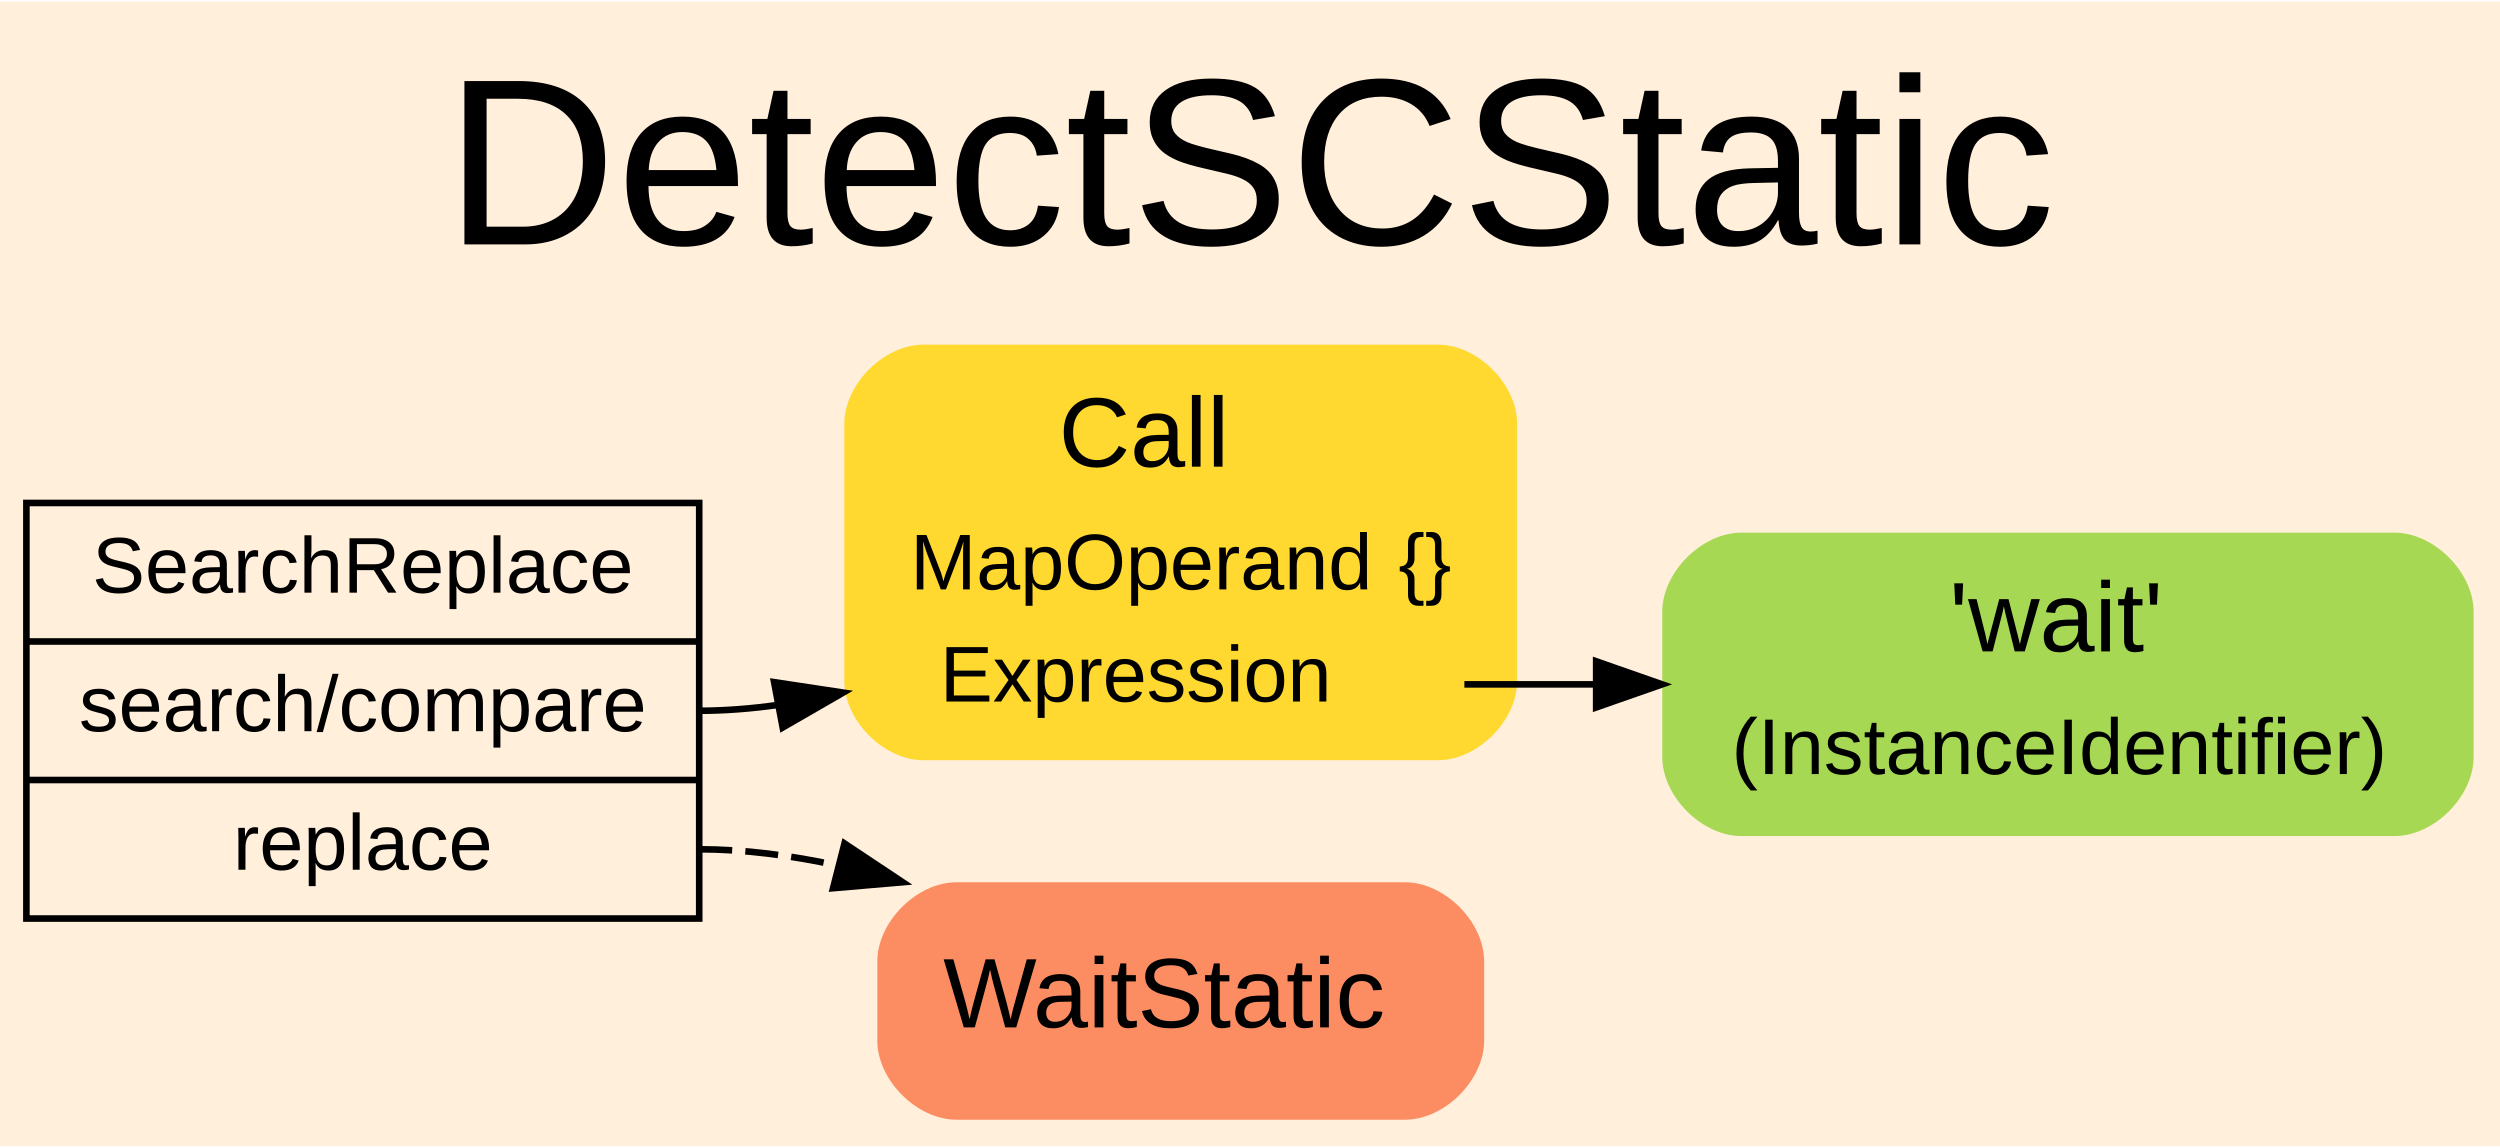
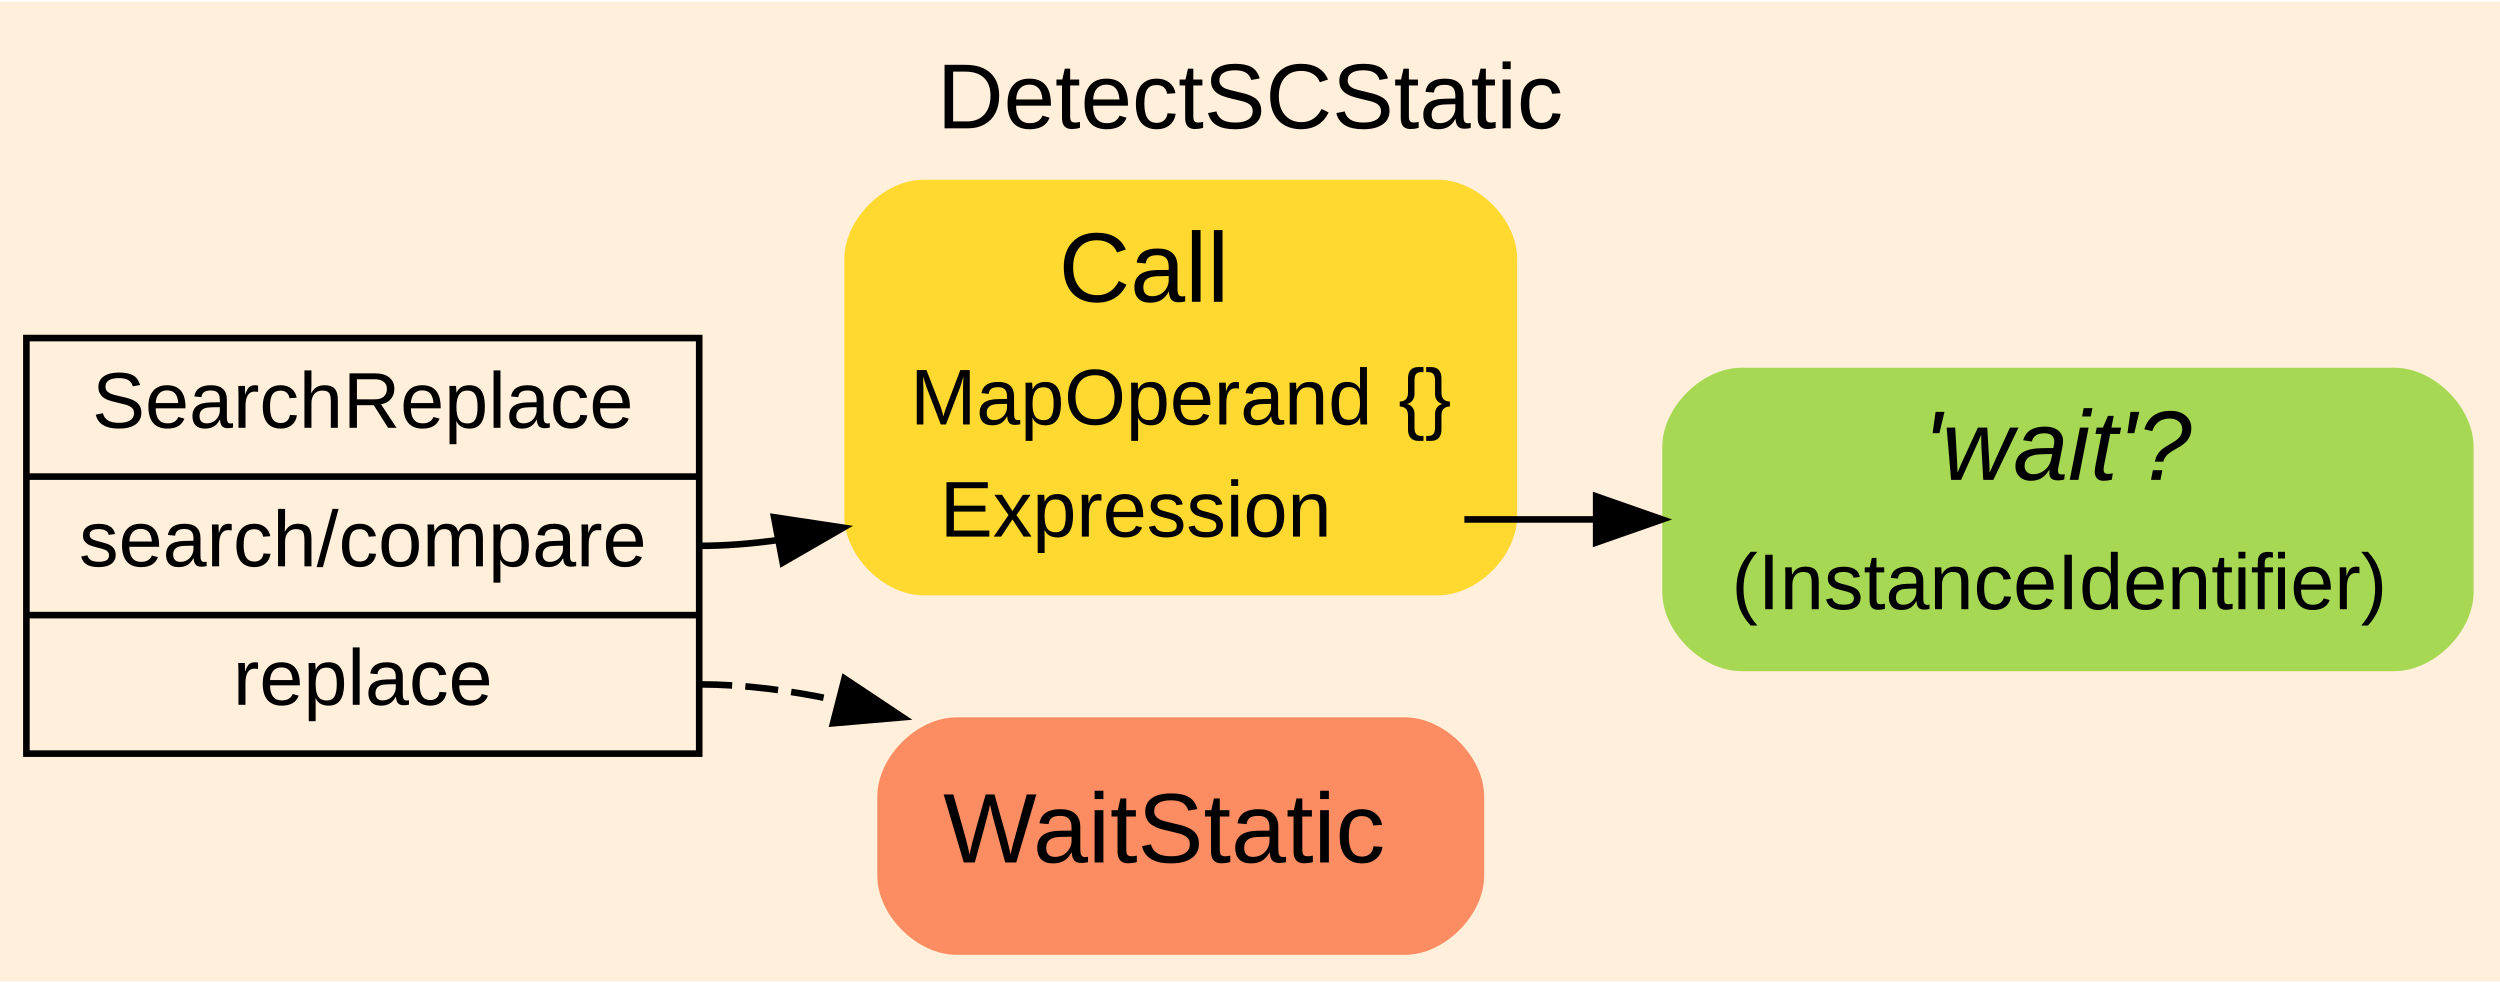
- <svg xmlns="http://www.w3.org/2000/svg" width="379pt" height="174pt" viewBox="0.00 0.00 379.00 173.50">
-   <g id="graph0" class="graph" transform="scale(1 1) rotate(0) translate(4 169.5)">
-     <polygon fill="#ffefdb" stroke="transparent" points="-4,4 -4,-169.5 375,-169.5 375,4 -4,4" />
-     <text text-anchor="middle" x="185.5" y="-132.7" font-family="Arial" font-size="36.00" fill="#000000">DetectSCStatic</text>
+ <svg xmlns="http://www.w3.org/2000/svg" width="379pt" height="149pt" viewBox="0.00 0.00 379.00 148.50">
+   <g id="graph0" class="graph" transform="scale(1 1) rotate(0) translate(4 144.5)">
+     <polygon fill="#ffefdb" stroke="transparent" points="-4,4 -4,-144.5 375,-144.5 375,4 -4,4" />
+     <text text-anchor="middle" x="185.5" y="-125.3" font-family="Arial" font-size="14.00" fill="#000000">DetectSCStatic</text>
    <g id="node1" class="node">
      <polygon fill="#ffefdb" stroke="#000000" points="0,-30.5 0,-93.5 102,-93.5 102,-30.5 0,-30.5" />
      <text text-anchor="middle" x="51" y="-79.9" font-family="Arial" font-size="12.00" fill="#000000">SearchReplace</text>
      <polyline fill="none" stroke="#000000" points="0,-72.5 102,-72.5 " />
      <text text-anchor="middle" x="51" y="-58.9" font-family="Arial" font-size="12.00" fill="#000000">search/compare</text>
      <polyline fill="none" stroke="#000000" points="0,-51.5 102,-51.5 " />
      <text text-anchor="middle" x="51" y="-37.9" font-family="Arial" font-size="12.00" fill="#000000">replace</text>
    </g>
    <g id="node2" class="node">
      <path fill="#ffd92f" stroke="transparent" d="M214,-117.5C214,-117.5 136,-117.5 136,-117.5 130,-117.5 124,-111.5 124,-105.5 124,-105.5 124,-66.5 124,-66.5 124,-60.5 130,-54.5 136,-54.5 136,-54.5 214,-54.5 214,-54.5 220,-54.5 226,-60.5 226,-66.5 226,-66.5 226,-105.5 226,-105.5 226,-111.5 220,-117.5 214,-117.5" />
      <text text-anchor="start" x="156.5" y="-99" font-family="Arial" font-size="15.00" fill="#000000">Call</text>
      <text text-anchor="start" x="134" y="-80.4" font-family="Arial" font-size="12.00" fill="#000000">MapOperand</text>
      <text text-anchor="start" x="208" y="-80.4" font-family="Arial" font-size="12.00" fill="#000000">{}</text>
      <text text-anchor="start" x="138.5" y="-63.4" font-family="Arial" font-size="12.00" fill="#000000">Expression</text>
    </g>
    <g id="edge1" class="edge">
      <path fill="none" stroke="#000000" d="M102,-62C105.94,-62 109.942,-62.319 113.94,-62.884" />
      <polygon fill="#000000" stroke="#000000" points="113.354,-66.336 123.83,-64.753 114.654,-59.457 113.354,-66.336" />
    </g>
    <g id="node4" class="node">
      <path fill="#fc8d62" stroke="transparent" d="M209,-36C209,-36 141,-36 141,-36 135,-36 129,-30 129,-24 129,-24 129,-12 129,-12 129,-6 135,0 141,0 141,0 209,0 209,0 215,0 221,-6 221,-12 221,-12 221,-24 221,-24 221,-30 215,-36 209,-36" />
      <text text-anchor="start" x="139" y="-14" font-family="Arial" font-size="15.00" fill="#000000">WaitStatic</text>
    </g>
    <g id="edge2" class="edge">
      <path fill="none" stroke="#000000" stroke-dasharray="5,2" d="M102,-41C108.874,-41 115.951,-40.061 122.869,-38.562" />
      <polygon fill="#000000" stroke="#000000" points="124.026,-41.879 132.847,-36.009 122.291,-35.097 124.026,-41.879" />
    </g>
    <g id="node3" class="node">
      <path fill="#a6d854" stroke="transparent" d="M359,-89C359,-89 260,-89 260,-89 254,-89 248,-83 248,-77 248,-77 248,-55 248,-55 248,-49 254,-43 260,-43 260,-43 359,-43 359,-43 365,-43 371,-49 371,-55 371,-55 371,-77 371,-77 371,-83 365,-89 359,-89" />
-       <text text-anchor="start" x="291.5" y="-71" font-family="Arial" font-size="15.00" fill="#000000">'wait'</text>
+       <text text-anchor="start" x="287.5" y="-72" font-family="Arial" font-style="italic" font-size="15.00" fill="#000000">'wait'?</text>
      <text text-anchor="start" x="258.5" y="-52.4" font-family="Arial" font-size="12.00" fill="#000000">(InstanceIdentifier)</text>
    </g>
    <g id="edge3" class="edge">
      <path fill="none" stroke="#000000" d="M218,-66C224.359,-66 230.967,-66 237.59,-66" />
      <polygon fill="#000000" stroke="#000000" points="237.977,-69.5 247.977,-66 237.977,-62.5 237.977,-69.5" />
    </g>
  </g>
</svg>
